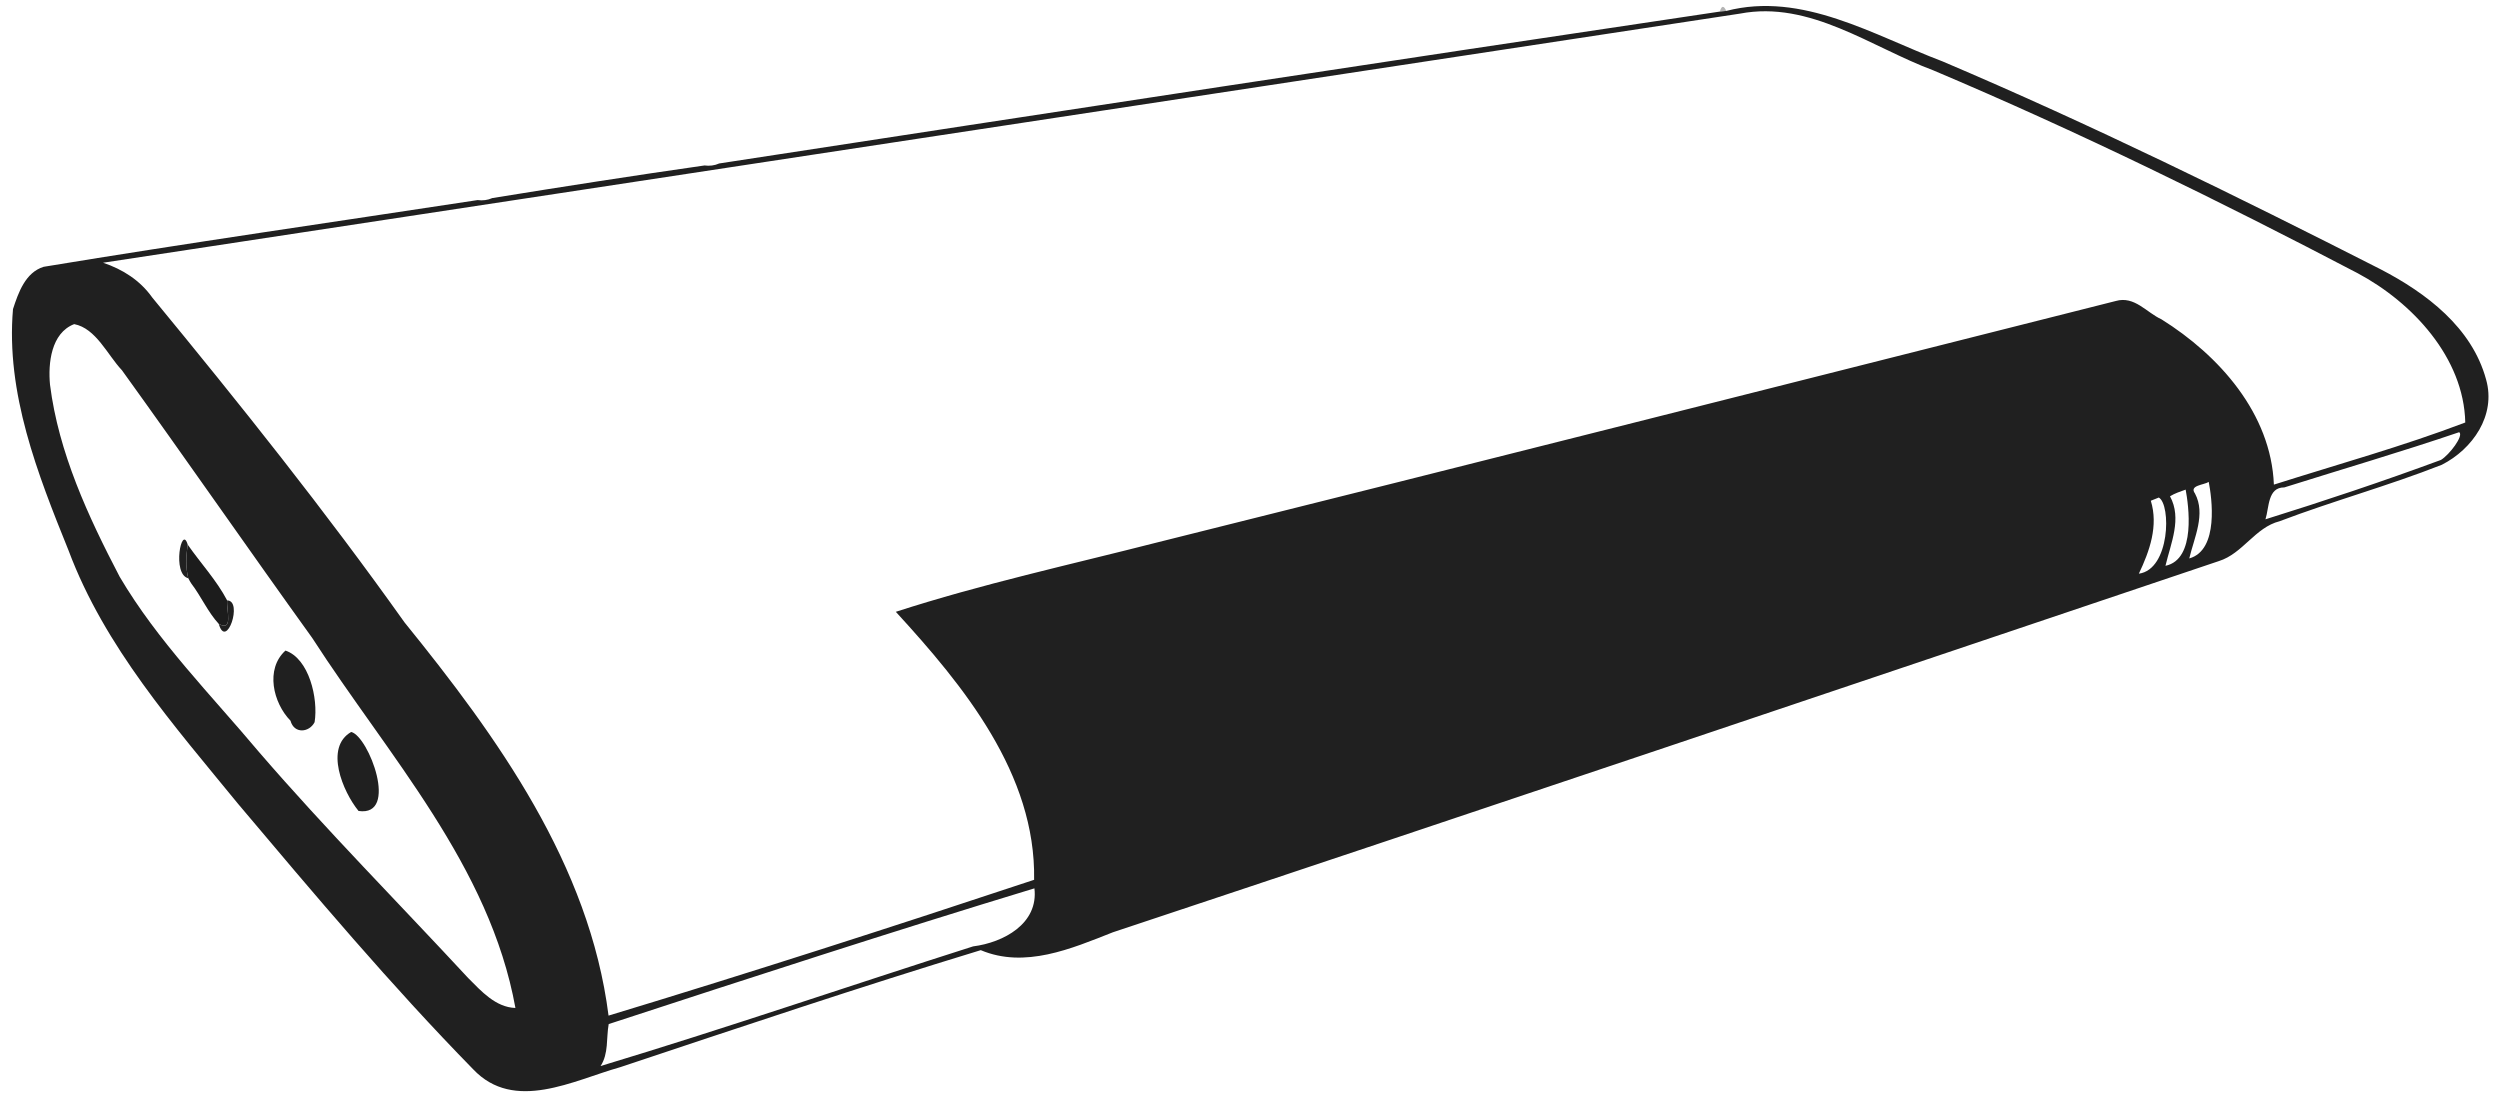
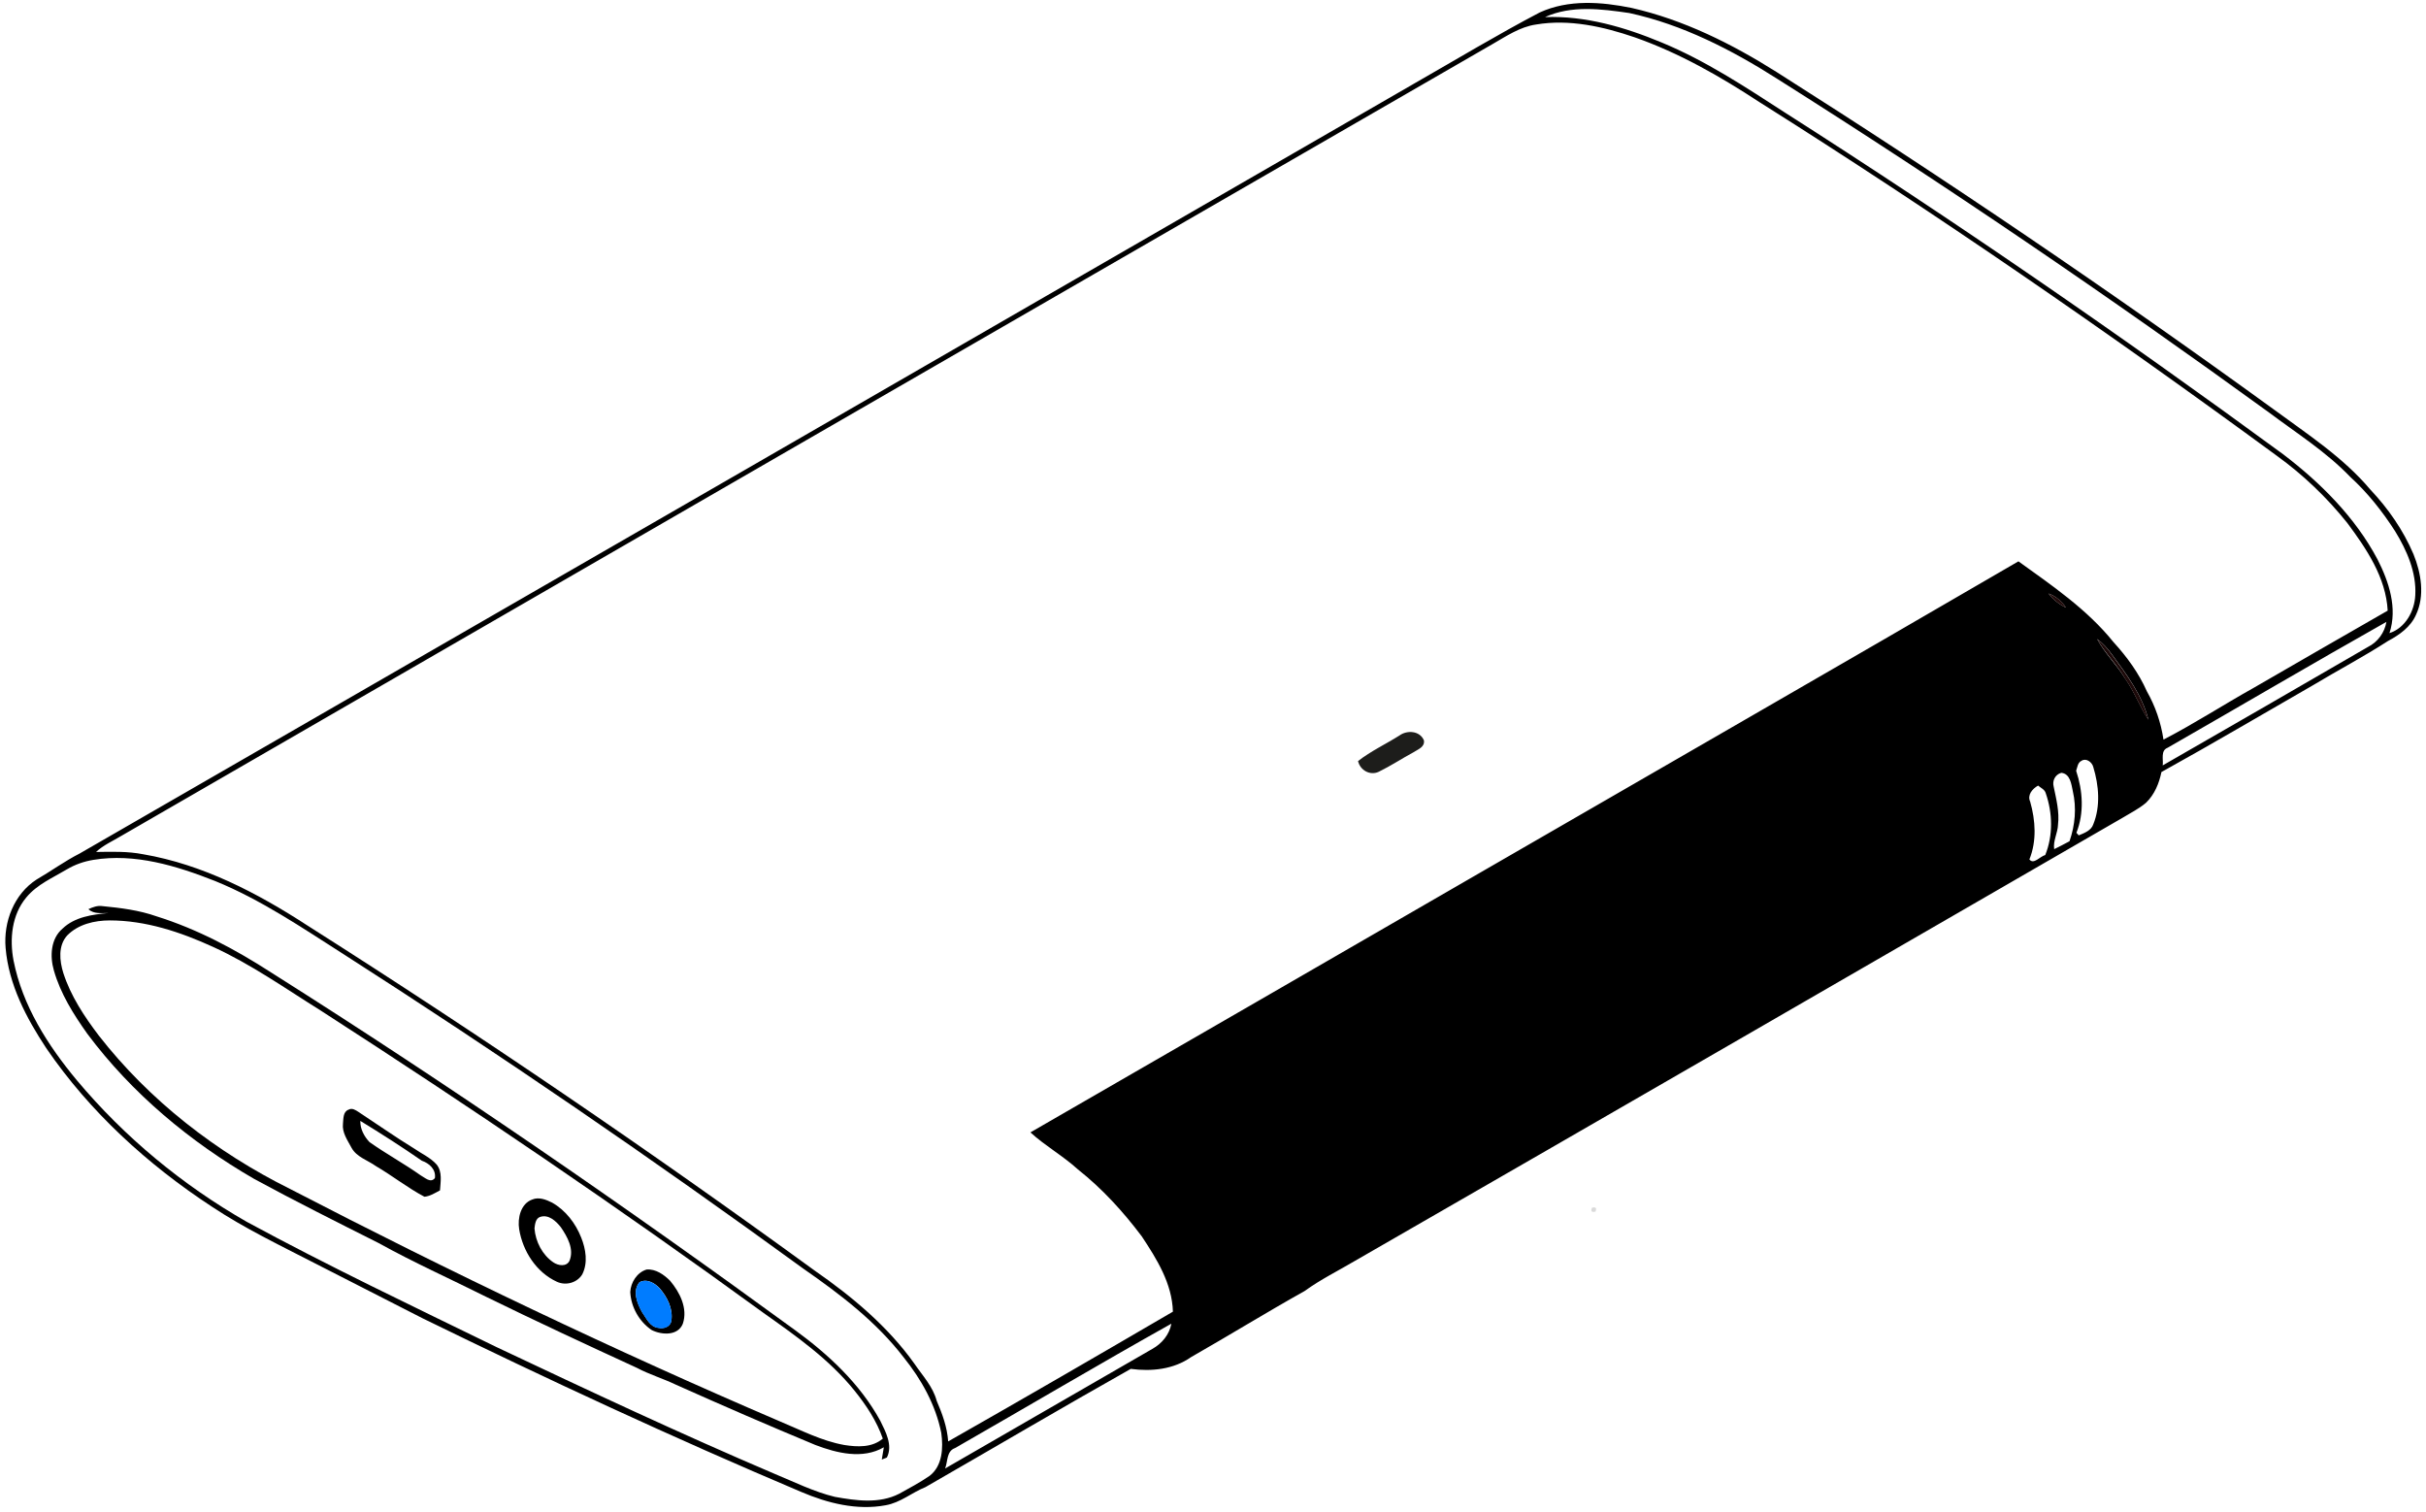
- <svg xmlns="http://www.w3.org/2000/svg" width="650pt" height="288pt" viewBox="0 0 650 288" version="1.1">
-   <g id="#202020ff">
-     <path fill="#202020" opacity="1.00" d=" M 448.84 2.84 C 468.61 -2.28 487.11 9.17 505.03 15.95 C 543.74 32.40 581.50 50.96 618.99 70.03 C 630.83 76.18 642.71 85.15 646.38 98.66 C 649.04 108.00 642.86 116.78 634.88 120.84 C 621.02 126.30 606.62 130.23 592.70 135.52 C 586.32 137.13 583.14 143.93 576.91 145.88 C 481.09 178.16 385.27 210.52 289.33 242.40 C 278.53 246.67 266.43 251.87 255.00 247.04 C 223.61 256.60 192.44 267.07 161.28 277.46 C 149.14 280.86 133.71 289.33 123.01 278.00 C 101.58 256.10 81.72 232.51 61.95 209.06 C 45.23 188.60 27.23 168.24 17.83 143.14 C 9.77 123.20 1.49 102.20 3.38 80.36 C 4.78 76.06 6.60 70.85 11.34 69.37 C 48.88 63.17 86.58 57.76 124.17 52.02 C 125.46 52.19 126.79 52.05 127.99 51.50 C 146.34 48.53 164.78 45.65 183.17 43.02 C 184.46 43.19 185.79 43.05 186.99 42.50 C 273.68 29.20 360.42 15.92 447.16 3.01 C 447.58 2.97 448.42 2.88 448.84 2.84 M 452.40 3.54 C 310.54 25.16 168.65 46.68 26.80 68.31 C 31.89 70.02 36.41 72.87 39.59 77.36 C 62.29 104.93 84.55 132.81 105.19 161.84 C 129.30 191.60 153.27 224.82 158.22 264.06 C 195.24 252.84 232.13 240.95 268.87 228.75 C 269.35 201.25 250.56 178.31 232.91 159.07 C 255.25 151.84 278.25 146.82 301.00 141.00 C 384.09 120.29 467.08 99.19 550.10 78.26 C 554.97 76.86 558.10 81.27 561.99 83.03 C 576.97 92.39 590.48 107.52 591.21 126.00 C 607.82 120.72 624.72 116.04 640.97 109.85 C 640.61 93.01 627.24 78.64 612.98 71.03 C 576.85 52.13 540.29 34.20 502.70 18.31 C 486.47 12.26 470.61 0.07 452.40 3.54 M 19.29 84.27 C 13.26 86.59 12.48 94.51 13.00 100.00 C 15.23 117.72 22.93 134.28 31.11 149.95 C 41.00 166.74 54.94 180.74 67.41 195.61 C 84.84 215.80 103.61 234.73 121.72 254.28 C 125.10 257.67 128.86 261.91 134.01 262.07 C 127.33 225.08 100.92 196.50 81.18 165.87 C 64.56 142.77 48.36 119.37 31.71 96.27 C 27.93 92.27 24.96 85.36 19.29 84.27 M 639.39 112.37 C 624.34 117.49 609.08 121.95 593.92 126.73 C 589.57 126.68 590.00 131.98 589.02 135.02 C 604.34 130.24 619.59 125.14 634.65 119.58 C 636.84 118.26 640.65 113.23 639.39 112.37 M 574.27 125.30 C 573.00 126.11 569.12 126.17 570.69 128.30 C 573.54 133.64 570.50 139.75 569.21 145.19 C 577.00 143.03 575.06 129.31 574.27 125.30 M 568.27 127.30 C 566.87 127.80 565.46 128.26 564.20 129.03 C 567.36 134.82 564.41 141.22 563.02 147.11 C 571.09 145.44 569.00 131.18 568.27 127.30 M 561.29 129.36 C 560.77 129.57 559.73 129.98 559.21 130.19 C 561.22 136.72 558.91 143.25 556.10 149.16 C 564.25 148.04 564.50 131.18 561.29 129.36 M 268.95 230.97 C 231.91 242.22 195.06 254.23 158.26 266.26 C 157.60 269.91 158.28 273.93 156.15 277.17 C 188.60 267.38 220.71 256.34 253.01 246.06 C 260.89 245.06 270.05 240.17 268.95 230.97 Z" />
-     <path fill="#202020" opacity="1.00" d=" M 48.95 150.34 C 44.66 149.35 47.22 136.15 48.80 141.60 C 48.40 144.51 48.22 147.47 48.95 150.34 Z" />
-     <path fill="#202020" opacity="1.00" d=" M 49.39 151.15 C 49.48 151.30 49.66 151.58 49.75 151.73 C 49.66 151.58 49.48 151.30 49.39 151.15 Z" />
-     <path fill="#202020" opacity="1.00" d=" M 59.06 156.11 C 63.24 156.11 58.85 169.12 56.87 162.20 C 60.69 164.35 58.88 158.79 59.06 156.11 Z" />
-     <path fill="#202020" opacity="1.00" d=" M 74.22 169.15 C 80.35 171.21 82.78 181.59 81.80 187.76 C 80.41 190.49 76.47 190.87 75.53 187.39 C 70.99 182.74 68.92 173.94 74.22 169.15 Z" />
-     <path fill="#202020" opacity="1.00" d=" M 91.31 190.31 C 95.84 191.39 103.84 212.43 93.22 210.85 C 89.13 205.84 84.30 194.33 91.31 190.31 Z" />
+ <svg xmlns="http://www.w3.org/2000/svg" version="1.1" id="Laag_1" x="0px" y="0px" viewBox="0 0 950 592" style="enable-background:new 0 0 950 592;" xml:space="preserve">
+   <style type="text/css">
+ 	.st0{fill:#210B0B;}
+ 	.st1{fill:#1C0909;}
+ 	.st2{fill:#1D1D1B;}
+ 	.st3{fill:#007CFF;}
+ 	.st4{fill:#DADADA;}
+ </style>
+   <g id="_x23_ffffffff">
+ </g>
+   <g id="_x23_000000ff">
+     <path d="M602.9,4.9c11.3-5.2,24.2-4.2,36-1.8c20.3,4.6,39.2,14,56.8,25.1c66.1,41.9,131,85.9,194.4,131.9   c13.3,9.8,27.4,18.9,38.1,31.6c7,7.4,12.9,15.9,16.9,25.3c3,7.4,4.5,16.2,1,23.7c-2.1,4.8-6.5,7.9-11,10.3   c-9.6,6.2-19.7,11.5-29.5,17.4c-19.7,11.3-39.3,22.9-59.2,33.9c-0.9,4.4-2.7,8.8-6,12c-2.8,2.4-6.1,4-9.2,5.9   C731,378.1,630.9,436,530.6,493.7c-6.6,3.9-13.5,7.3-19.7,11.8c-15,8.4-29.6,17.4-44.5,25.9c-6.8,4.8-15.5,5.7-23.6,4.6   c-27,15.2-53.6,30.9-80.4,46.3c-5.3,2.1-9.8,6.1-15.6,7.1c-11.2,2.1-22.7-0.8-33-5.2c-50.1-21.2-99.4-44.1-148.3-68   c-14.1-7.2-28.2-14.4-42.3-21.6c-13.6-7-27.4-13.6-40.2-22.1c-25.2-16.5-47.9-37.2-64.9-62.1c-7.8-11.8-14.7-24.9-15.9-39.2   c-0.9-10.2,3.3-21.1,12.1-26.8c5.7-3.3,11-7.2,16.9-10.2C205.8,233.6,380.1,133,554.5,32.3C570.6,23.1,586.5,13.5,602.9,4.9    M605,6.7c15.7-0.6,31.2,3.9,45.6,9.9c17.2,7.1,32.8,17.4,48.4,27.5c66.5,42.4,131.5,87.2,195.1,133.8   c14.7,11.2,28.2,24.7,36.9,41.1c4.5,8.8,7.9,19.1,4.7,28.9c6.2-2,9.8-8.6,10.1-14.8c0.5-9-3.3-17.6-7.9-25.1   c-5-7.8-10.8-15.1-17.6-21.3c-9.4-9.8-21-17.1-31.8-25.2C825.8,116,761.6,72.3,696,30.9c-17.9-11.4-37.2-21.3-58-25.8   C627.1,3.5,615.3,2,605,6.7 M601.5,9.6c-6.3,0.9-11.7,4.6-17.1,7.7c-179,103.3-358,206.6-536.9,310c-3.3,2-7,3.6-9.9,6.3   c6.2-0.1,12.4-0.3,18.5,0.9c23.3,4,44.6,15.1,64.3,27.9c67.6,42.9,133.9,88,198.6,135.1c14.7,10.2,28.7,21.9,39.1,36.5   c3.2,4.7,7.2,8.9,8.7,14.5c2.2,5.1,4.1,10.3,4.5,15.9c29.4-16.7,58.7-33.7,88-50.8c-0.3-11-6.3-20.6-12.2-29.5   c-7.3-9.7-15.5-18.7-25-26.2c-5.8-5.3-12.8-9.2-18.6-14.5c58.9-34,117.9-68,176.8-102.1c70-40.5,140.2-80.8,210.1-121.5   c13.2,9.5,26.9,18.8,37.2,31.6c5.3,5.8,9.9,12.1,13.1,19.3c3.3,5.8,5.5,12.2,6.5,18.9c12-6.2,23.4-13.6,35.2-20.2   c17.5-10.1,35.1-20.3,52.6-30.3c-0.7-13-8.3-24.2-15.8-34.3c-8-10-17.3-18.9-27.7-26.4C825.6,130.1,758.2,83.6,689,40   c-15.4-10.1-31.5-19.3-48.9-25.4C627.8,10.4,614.5,7.4,601.5,9.6 M802.2,232.4c1.8,2.4,4.1,4.2,6.8,5.5   C807.3,235.3,804.9,233.4,802.2,232.4 M848.8,292.8c-2.8,1.1-1.6,4.6-1.9,6.9c26.9-15.4,53.6-30.9,80.4-46.4   c3.8-1.9,6.5-5.6,7.2-9.8C905.8,259.7,877.4,276.4,848.8,292.8 M821.2,250.2c3,5.6,7.7,10.1,11,15.5c3.6,5.1,5.7,11,9.1,16.1   c-2.4-9.6-8.6-17.8-14.4-25.7C825.3,253.9,823.4,251.8,821.2,250.2 M813,301.8c2.6,7.8,3.2,16.5,0.1,24.3c0.2,0.2,0.7,0.7,0.9,1   c2.2-0.9,4.9-1.9,5.7-4.3c2.9-7.1,2.2-15.3,0-22.5c-0.5-1.9-2.8-3.6-4.6-2.4C813.6,298.6,813.5,300.4,813,301.8 M804.2,308   c1,4.9,2.3,9.8,1.7,14.9c-0.1,3.3-2,6.3-1.5,9.6c2-1,4-2,6-3.1c2.2-6.3,2.8-13.1,1.3-19.6c-0.6-2.8-1-6.8-4.5-7.2   C804.7,303.3,803.6,305.8,804.2,308 M795,313.9c2.1,7.4,2.6,15.4-0.3,22.6c1.6,2.2,4.2-1.2,6.2-1.7c3.1-7.7,2.9-16.4,0.2-24.2   c-0.4-1.5-2-2.1-3-3C795.8,308.9,793.8,311.3,795,313.9 M36.5,336.7c-3.6,0.6-7.1,1.8-10.3,3.7c-5.5,3.3-11.7,5.9-15.9,11   c-5.7,6.8-6.6,16.3-5,24.7c3.5,17.7,13.4,33.2,24.8,46.9c18.6,22.2,41.3,41,66.5,55.4c32.1,17.4,65.1,33.1,97.9,49.1   c36,17,72,33.9,108.6,49.5c7.8,3.2,15.5,7.1,23.8,9.1c8.3,1.5,17.4,2.8,25.2-1.2c4-2.2,8.1-4.4,11.9-7c5.1-3.9,5.4-11,4.6-16.8   c-2.2-11-7.8-21-14.8-29.7c-10.8-14-24.9-24.7-39.3-34.7c-58.8-42.8-118.8-83.9-180-123.1c-16.3-10.4-32.3-21.3-50.2-28.6   C69.1,339,52.8,334,36.5,336.7 M374,567c-3.4,1.2-2.8,5.2-3.9,8c27.1-15.6,54.1-31.2,81.1-46.8c3.8-2.1,6.7-5.6,7.5-9.9   C430.3,534.2,402.3,550.8,374,567z" />
+     <path d="M34.6,356c1.7-0.8,3.6-1.5,5.5-1.2c7.2,0.7,14.4,1.6,21.2,4c16,5,30.8,12.9,44.9,22c70,44.2,138.2,91.2,205.1,140   c13.2,9.6,25.5,21.1,33.4,35.5c2.1,4.3,5,9.6,2.6,14.4c-0.5,0.2-1.5,0.6-2,0.8c0.3-1.6,0.5-3.2,0.8-4.8c-8.3,4.8-18.4,2.3-26.8-0.9   c-18.3-7.6-36.5-15.5-54.6-23.6c-5-2.4-10.4-4-15.3-6.6c-19.8-9.1-39.6-18.3-59.2-27.9c-14-7-28.3-13.4-42-21   c-16.3-8.2-32.7-16.4-48.7-25.1c-25.1-14.5-47.9-33.5-65.3-56.8c-5.4-7.6-10.5-15.7-13.1-24.8c-1.6-5.5-1.3-12.4,3.4-16.4   c4.8-4.6,11.7-5.5,18-6.1C39.8,357.5,36.8,358,34.6,356 M26.3,366.3c-3.6,4-3,9.9-1.5,14.7c2.9,9,8.2,17,13.9,24.5   c19.8,25.4,46,45.7,74.8,60c62.9,32.6,126.9,63.2,192,91.1c8.2,3.4,16.2,7.6,25.1,9.2c5.1,0.8,10.9,1.1,15.1-2.5   c-2.4-6.9-6.5-13.1-11.1-18.8c-9.9-12.3-22.9-21.4-35.6-30.4c-56.6-41.2-114.6-80.5-173.4-118.4c-13.8-8.6-27.2-18.1-42.1-24.9   C70.6,364.9,57,360.4,43,360.4C37,360.4,30.6,361.9,26.3,366.3z" />
+     <path d="M136.5,434.5c1.4-0.8,2.8,0.2,3.9,0.9c7.3,4.8,14.4,9.8,21.9,14.4c2.9,2,6.3,3.5,8.7,6.2c2.3,2.9,1.5,6.8,1.3,10.1   c-1.9,1-3.9,2.3-6.1,2.5c-6.6-3.5-12.5-8.2-19-12c-3.2-2.3-7.5-3.5-9.5-7.1c-1.6-3-3.8-6-3.4-9.5   C134.5,438,134.3,435.3,136.5,434.5 M141.1,438.9c-0.1,3.1,1.5,6.1,3.6,8.3c6.5,4.6,13.5,8.4,20,13c1.7,0.9,3.9,3.2,5.6,1.1   c0.5-3.4-2.2-5.8-5.1-6.8C157.4,449.1,149.3,443.9,141.1,438.9z" />
+     <path d="M208.4,469.7c2.6-1.1,5.4,0,7.8,1.2c5.3,3,9.2,8.1,11.4,13.7c1.8,4.5,2.7,9.9,0.4,14.4c-2,3.3-6.4,4.5-9.9,2.9   c-8.1-3.7-13.4-12-14.8-20.6C202.6,477,203.9,471.3,208.4,469.7 M211.5,476.5c-1.8,0.6-2,2.9-2.2,4.5c0.4,5.2,3.1,10.4,7.4,13.3   c1.9,1.3,5.1,1.8,6.3-0.6c1.9-4.6-0.8-9.4-3.4-13.2C217.7,478.1,214.8,475.4,211.5,476.5z" />
+     <path d="M253.2,497.1c3.6-0.3,6.8,2,9.2,4.4c3.8,4.5,7,10.8,5,16.8c-1.9,4.8-8.2,4.5-12.2,2.5c-4.9-3.3-8.1-9-8.4-14.9   C247,502.1,249.5,498.2,253.2,497.1 M250.4,502.1c-2.8,3.4-0.9,8.2,1,11.6c1.7,2.4,3.1,5.9,6.4,6.2c2.1,0.5,4.7-0.4,5.1-2.8   c0.7-4.7-1.6-9.2-4.6-12.7C256.4,502.4,253.2,500.5,250.4,502.1z" />
  </g>
-   <g id="#44444366">
-     <path fill="#444443" opacity="0.40" d=" M 447.16 3.01 C 447.60 1.42 448.16 1.37 448.84 2.84 C 448.42 2.88 447.58 2.97 447.16 3.01 Z" />
+   <g id="_x23_210b0bff">
+     <path class="st0" d="M802.2,232.4c2.8,1.1,5.2,2.9,6.8,5.5C806.2,236.6,803.9,234.7,802.2,232.4z" />
  </g>
-   <g id="#f0f0f0ff">
- </g>
-   <g id="#3f3f3f4d">
- </g>
-   <g id="#45444456">
- </g>
-   <g id="#1c1c1cff">
-     <path fill="#1c1c1c" opacity="1.00" d=" M 48.95 150.34 C 48.22 147.47 48.40 144.51 48.80 141.60 C 52.16 146.43 56.32 150.88 59.06 156.11 C 58.88 158.79 60.69 164.35 56.87 162.20 C 54.03 159.12 52.31 155.08 49.75 151.73 C 49.66 151.58 49.48 151.30 49.39 151.15 L 48.95 150.34 Z" />
+   <g id="_x23_1c0909ff">
+     <path class="st1" d="M821.2,250.2c2.2,1.7,4.1,3.7,5.7,6c5.8,7.9,12,16,14.4,25.7c-3.4-5.1-5.5-11-9.1-16.1   C829,260.2,824.3,255.8,821.2,250.2z" />
+   </g>
+   <g id="_x23_007cffff">
+     <g id="XMLID_1_">
+       <g>
+         <path class="st2" d="M557.6,289.9c0.4,2.6-2.3,3.5-4,4.6c-4.6,2.5-9,5.4-13.7,7.7c-3.4,1.6-7.3-0.6-8.1-4.2     c5-3.9,10.8-6.6,16.2-10C551,285.8,556,286.1,557.6,289.9z" />
+       </g>
+     </g>
+     <path class="st3" d="M250.4,502.1c2.8-1.6,6,0.3,7.9,2.4c3,3.4,5.3,8,4.6,12.7c-0.3,2.4-3,3.3-5.1,2.8c-3.3-0.4-4.7-3.8-6.4-6.2   C249.4,510.3,247.6,505.4,250.4,502.1z" />
+   </g>
+   <g id="_x23_dadadaff">
+     <path class="st4" d="M623.4,472.9c1.5-0.4,1.9,0.1,1.4,1.5C623.3,474.8,622.8,474.3,623.4,472.9z" />
  </g>
</svg>
